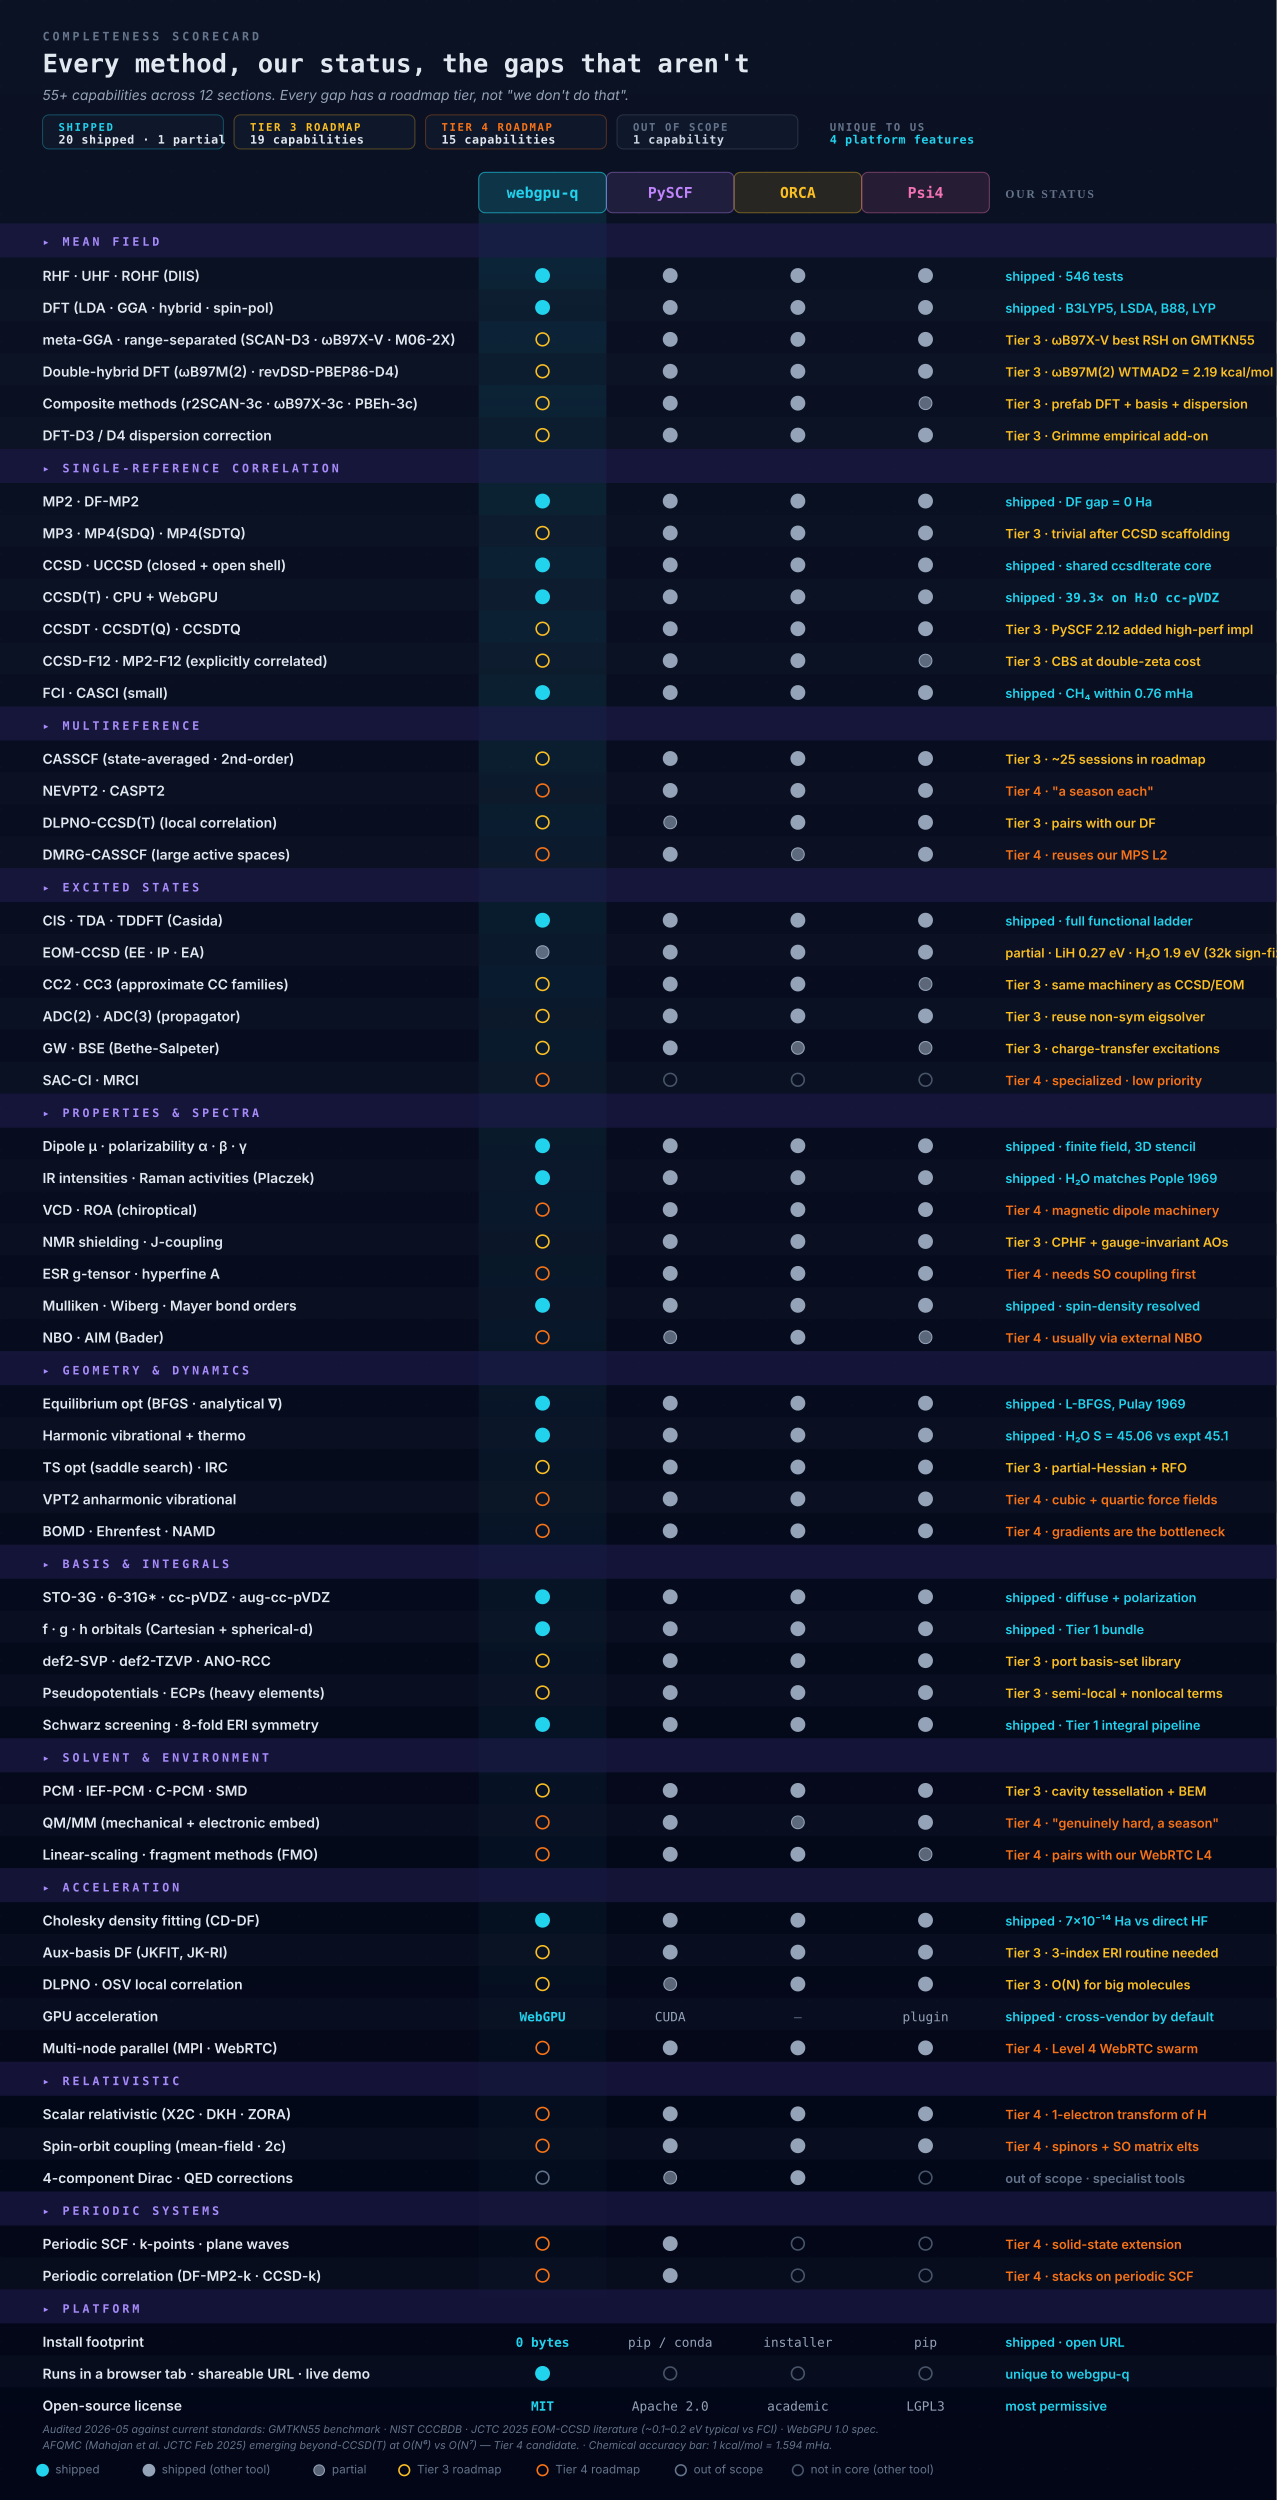
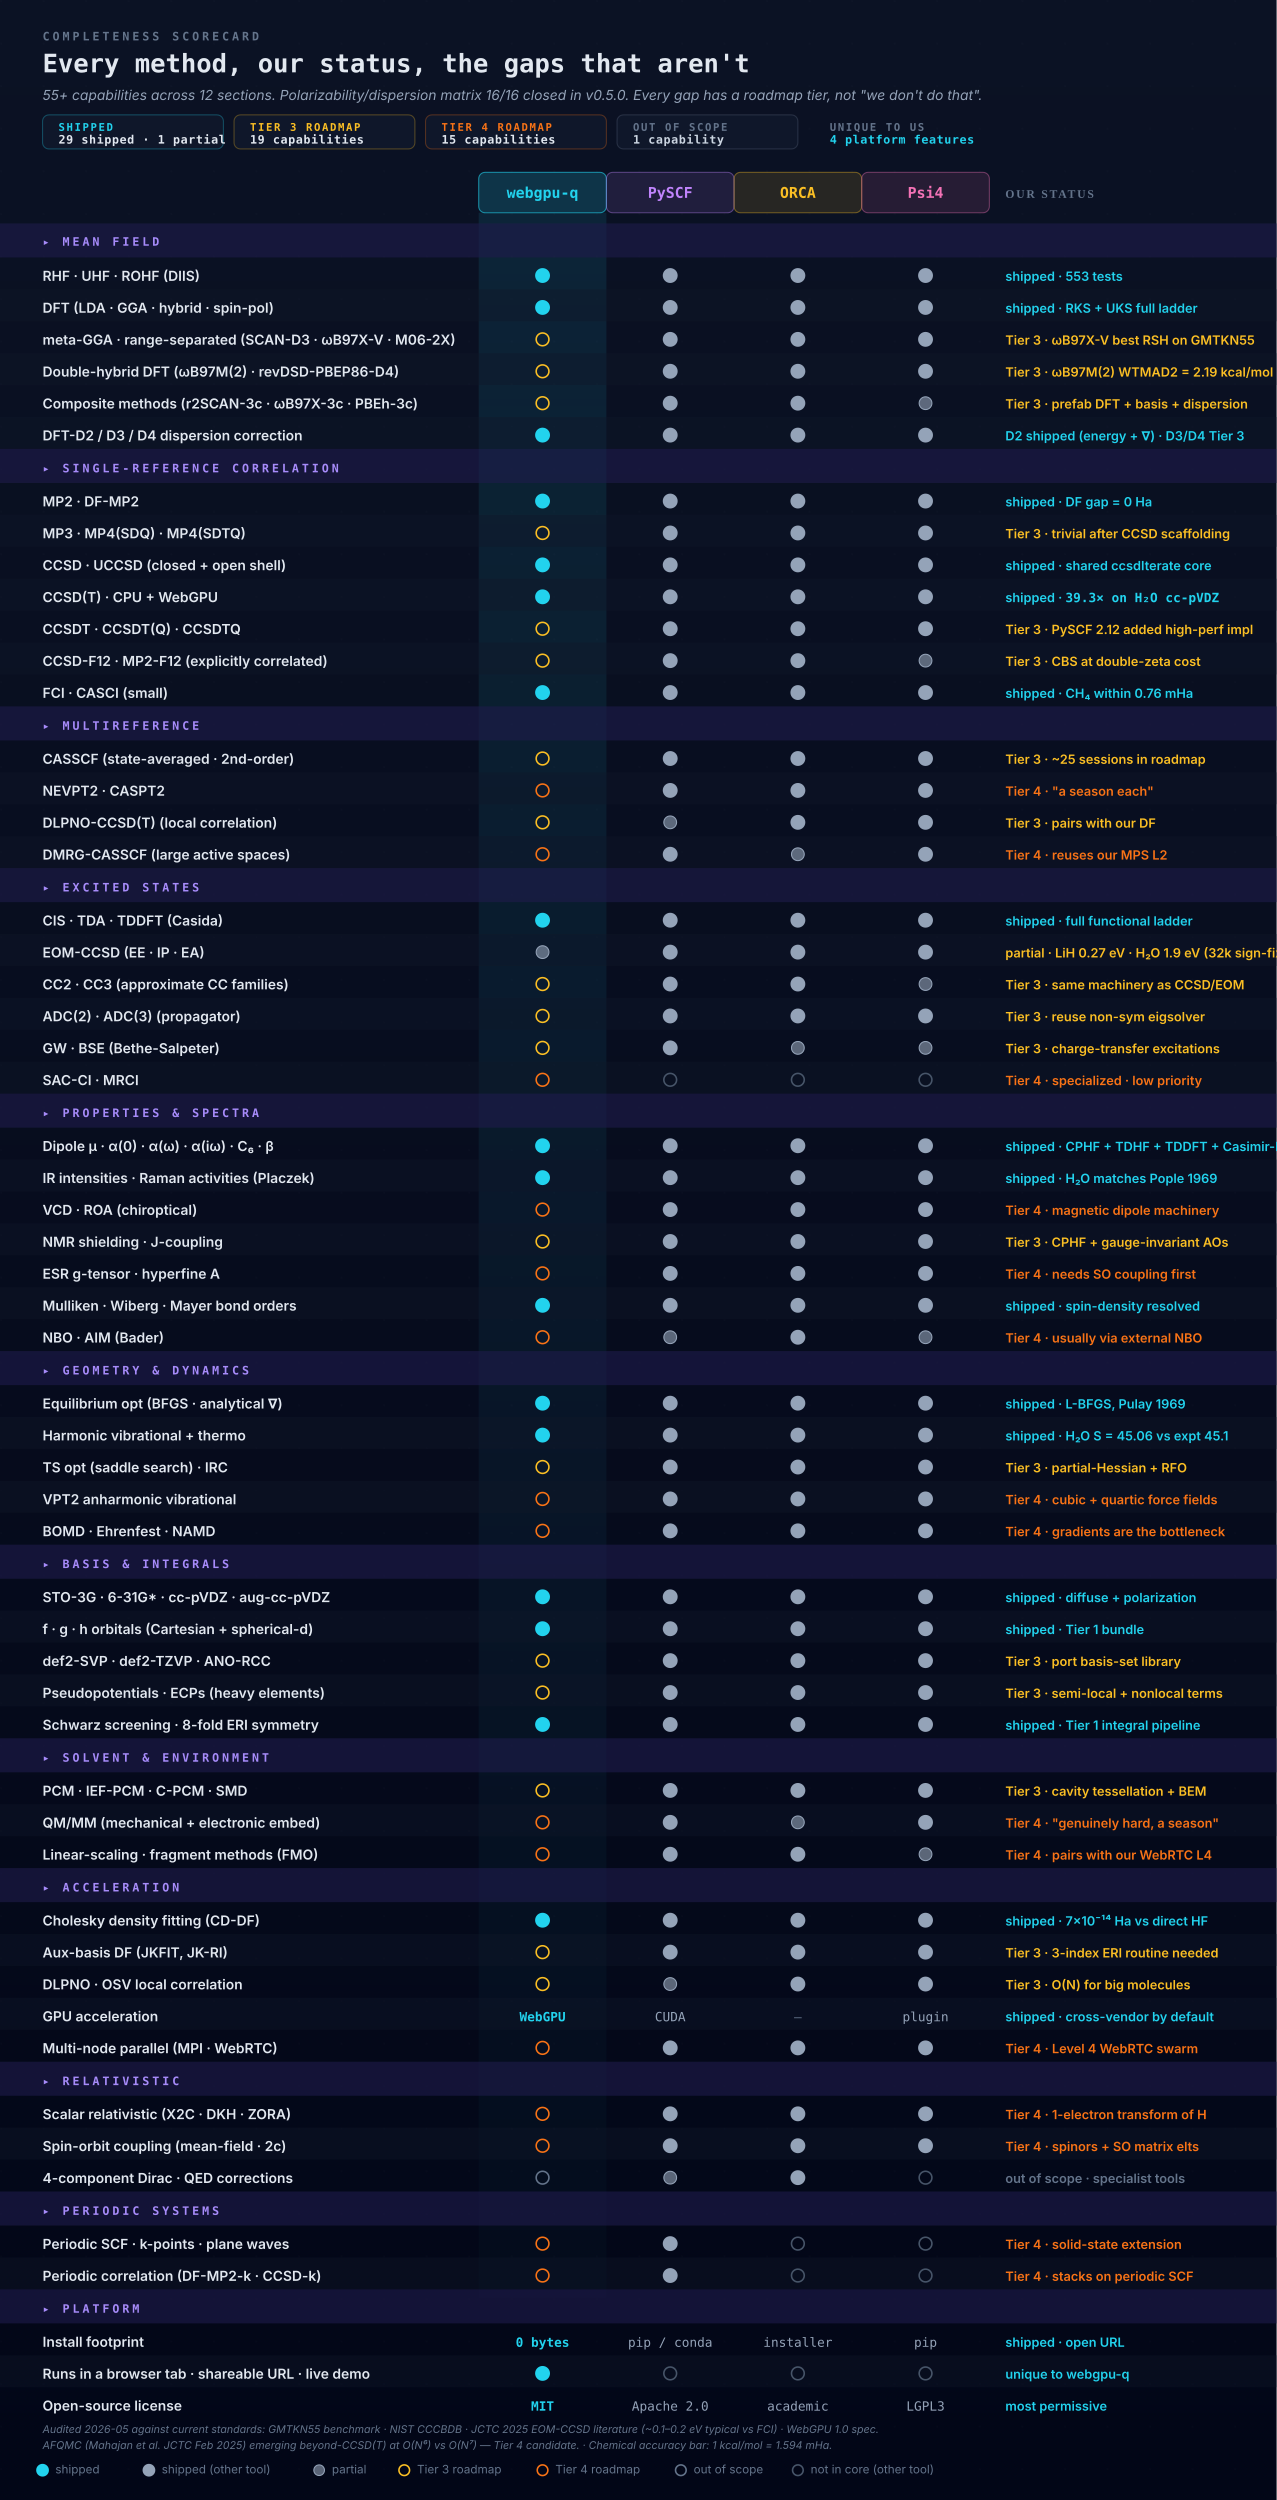
<svg xmlns="http://www.w3.org/2000/svg" viewBox="0 0 1200 2350" width="1200" height="2350" role="img" aria-label="Completeness scorecard: webgpu-q vs PySCF, ORCA, Psi4 — 55+ methods across 12 sections with roadmap status, audited against 2026 scientific standards">
  <defs>
    <linearGradient id="bgMx" x1="0" y1="0" x2="0" y2="1">
      <stop offset="0%" stop-color="#0b1224" />
      <stop offset="100%" stop-color="#020617" />
    </linearGradient>
    <pattern id="dotsMx" width="40" height="40" patternUnits="userSpaceOnUse">
      <circle cx="1" cy="1" r="0.55" fill="#ffffff" opacity="0.04" />
    </pattern>
    <linearGradient id="hlight" x1="0" y1="0" x2="0" y2="1">
      <stop offset="0%" stop-color="#22d3ee" stop-opacity="0.10" />
      <stop offset="100%" stop-color="#22d3ee" stop-opacity="0.02" />
    </linearGradient>
  </defs>
  <rect width="1200" height="2350" fill="url(#bgMx)" />
  <rect width="1200" height="2350" fill="url(#dotsMx)" />
  <text x="40" y="38" font-family="ui-monospace, monospace" font-size="11" letter-spacing="0.25em" fill="#64748b" font-weight="600">COMPLETENESS SCORECARD</text>
  <text x="40" y="68" font-family="ui-monospace, monospace" font-size="24" font-weight="700" fill="#e2e8f0">Every method, our status, the gaps that aren't</text>
-   <text x="40" y="94" font-family="-apple-system, system-ui, sans-serif" font-size="13" fill="#94a3b8" font-style="italic">55+ capabilities across 12 sections. Every gap has a roadmap tier, not "we don't do that".</text>
+   <text x="40" y="94" font-family="-apple-system, system-ui, sans-serif" font-size="13" fill="#94a3b8" font-style="italic">55+ capabilities across 12 sections. Polarizability/dispersion matrix 16/16 closed in v0.5.0. Every gap has a roadmap tier, not "we don't do that".</text>
  <g font-family="ui-monospace, monospace" font-size="12" letter-spacing="0.05em">
    <rect x="40" y="108" width="170" height="32" rx="6" fill="#0f172a" stroke="#22d3ee" stroke-opacity="0.3" />
    <text x="55" y="123" font-size="10" fill="#22d3ee" font-weight="700" letter-spacing="0.15em">SHIPPED</text>
-     <text x="55" y="135" font-size="11" fill="#e2e8f0" font-weight="700">20 shipped · 1 partial</text>
+     <text x="55" y="135" font-size="11" fill="#e2e8f0" font-weight="700">29 shipped · 1 partial</text>
    <rect x="220" y="108" width="170" height="32" rx="6" fill="#0f172a" stroke="#fbbf24" stroke-opacity="0.3" />
    <text x="235" y="123" font-size="10" fill="#fbbf24" font-weight="700" letter-spacing="0.15em">TIER 3 ROADMAP</text>
    <text x="235" y="135" font-size="11" fill="#e2e8f0" font-weight="700">19 capabilities</text>
    <rect x="400" y="108" width="170" height="32" rx="6" fill="#0f172a" stroke="#f97316" stroke-opacity="0.3" />
    <text x="415" y="123" font-size="10" fill="#f97316" font-weight="700" letter-spacing="0.15em">TIER 4 ROADMAP</text>
    <text x="415" y="135" font-size="11" fill="#e2e8f0" font-weight="700">15 capabilities</text>
    <rect x="580" y="108" width="170" height="32" rx="6" fill="#0f172a" stroke="#64748b" stroke-opacity="0.3" />
    <text x="595" y="123" font-size="10" fill="#64748b" font-weight="700" letter-spacing="0.15em">OUT OF SCOPE</text>
    <text x="595" y="135" font-size="11" fill="#cbd5e1" font-weight="700">1 capability</text>
    <text x="780" y="123" font-size="10" fill="#64748b" font-weight="700" letter-spacing="0.15em">UNIQUE TO US</text>
    <text x="780" y="135" font-size="11" fill="#22d3ee" font-weight="700">4 platform features</text>
  </g>
  <g transform="translate(0 162)">
    <rect x="450" y="0" width="120" height="38" rx="6" fill="#22d3ee" fill-opacity="0.18" stroke="#22d3ee" stroke-opacity="0.6" />
    <rect x="570" y="0" width="120" height="38" rx="6" fill="#c084fc" fill-opacity="0.12" stroke="#c084fc" stroke-opacity="0.4" />
    <rect x="690" y="0" width="120" height="38" rx="6" fill="#fbbf24" fill-opacity="0.12" stroke="#fbbf24" stroke-opacity="0.4" />
    <rect x="810" y="0" width="120" height="38" rx="6" fill="#f472b6" fill-opacity="0.12" stroke="#f472b6" stroke-opacity="0.4" />
    <g font-family="ui-monospace, monospace" font-weight="700" text-anchor="middle">
      <text x="510" y="24" font-size="14" fill="#22d3ee">webgpu-q</text>
      <text x="630" y="24" font-size="14" fill="#c084fc">PySCF</text>
      <text x="750" y="24" font-size="14" fill="#fbbf24">ORCA</text>
      <text x="870" y="24" font-size="14" fill="#f472b6">Psi4</text>
    </g>
    <text x="945" y="24" font-size="11" fill="#64748b" font-weight="700" letter-spacing="0.15em">OUR STATUS</text>
  </g>
  <rect x="450" y="200" width="120" height="1960" fill="url(#hlight)" />
  <g font-family="-apple-system, system-ui, sans-serif" font-size="13" fill="#e2e8f0">
    <g transform="translate(0 210)">
      <rect width="1200" height="32" fill="#1e1b4b" fill-opacity="0.6" />
      <text x="40" y="21" font-family="ui-monospace, monospace" font-size="11" letter-spacing="0.25em" fill="#a78bfa" font-weight="700">▸ MEAN FIELD</text>
    </g>
    <g transform="translate(0 242)">
      <text x="40" y="22" font-weight="600">RHF · UHF · ROHF (DIIS)</text>
      <circle cx="510" cy="17" r="7" fill="#22d3ee" />
      <circle cx="630" cy="17" r="7" fill="#94a3b8" />
      <circle cx="750" cy="17" r="7" fill="#94a3b8" />
      <circle cx="870" cy="17" r="7" fill="#94a3b8" />
-       <text x="945" y="22" font-size="12" fill="#22d3ee" font-weight="600">shipped · 546 tests</text>
+       <text x="945" y="22" font-size="12" fill="#22d3ee" font-weight="600">shipped · 553 tests</text>
    </g>
    <g transform="translate(0 272)">
      <rect width="1200" height="30" fill="#0f172a" fill-opacity="0.4" />
      <text x="40" y="22" font-weight="600">DFT (LDA · GGA · hybrid · spin-pol)</text>
      <circle cx="510" cy="17" r="7" fill="#22d3ee" />
      <circle cx="630" cy="17" r="7" fill="#94a3b8" />
      <circle cx="750" cy="17" r="7" fill="#94a3b8" />
      <circle cx="870" cy="17" r="7" fill="#94a3b8" />
-       <text x="945" y="22" font-size="12" fill="#22d3ee" font-weight="600">shipped · B3LYP5, LSDA, B88, LYP</text>
+       <text x="945" y="22" font-size="12" fill="#22d3ee" font-weight="600">shipped · RKS + UKS full ladder</text>
    </g>
    <g transform="translate(0 302)">
      <text x="40" y="22" font-weight="600">meta-GGA · range-separated (SCAN-D3 · ωB97X-V · M06-2X)</text>
      <circle cx="510" cy="17" r="6" fill="none" stroke="#fbbf24" stroke-width="1.5" />
      <circle cx="630" cy="17" r="7" fill="#94a3b8" />
      <circle cx="750" cy="17" r="7" fill="#94a3b8" />
      <circle cx="870" cy="17" r="7" fill="#94a3b8" />
      <text x="945" y="22" font-size="12" fill="#fbbf24" font-weight="600">Tier 3 · ωB97X-V best RSH on GMTKN55</text>
    </g>
    <g transform="translate(0 332)">
      <rect width="1200" height="30" fill="#0f172a" fill-opacity="0.4" />
      <text x="40" y="22" font-weight="600">Double-hybrid DFT (ωB97M(2) · revDSD-PBEP86-D4)</text>
      <circle cx="510" cy="17" r="6" fill="none" stroke="#fbbf24" stroke-width="1.5" />
      <circle cx="630" cy="17" r="7" fill="#94a3b8" />
      <circle cx="750" cy="17" r="7" fill="#94a3b8" />
      <circle cx="870" cy="17" r="7" fill="#94a3b8" />
      <text x="945" y="22" font-size="12" fill="#fbbf24" font-weight="600">Tier 3 · ωB97M(2) WTMAD2 = 2.19 kcal/mol</text>
    </g>
    <g transform="translate(0 362)">
      <text x="40" y="22" font-weight="600">Composite methods (r2SCAN-3c · ωB97X-3c · PBEh-3c)</text>
      <circle cx="510" cy="17" r="6" fill="none" stroke="#fbbf24" stroke-width="1.5" />
      <circle cx="630" cy="17" r="7" fill="#94a3b8" />
      <circle cx="750" cy="17" r="7" fill="#94a3b8" />
      <circle cx="870" cy="17" r="6" fill="#94a3b8" fill-opacity="0.6" stroke="#94a3b8" />
      <text x="945" y="22" font-size="12" fill="#fbbf24" font-weight="600">Tier 3 · prefab DFT + basis + dispersion</text>
    </g>
    <g transform="translate(0 392)">
      <rect width="1200" height="30" fill="#0f172a" fill-opacity="0.4" />
-       <text x="40" y="22" font-weight="600">DFT-D3 / D4 dispersion correction</text>
-       <circle cx="510" cy="17" r="6" fill="none" stroke="#fbbf24" stroke-width="1.5" />
-       <circle cx="630" cy="17" r="7" fill="#94a3b8" />
-       <circle cx="750" cy="17" r="7" fill="#94a3b8" />
-       <circle cx="870" cy="17" r="7" fill="#94a3b8" />
-       <text x="945" y="22" font-size="12" fill="#fbbf24" font-weight="600">Tier 3 · Grimme empirical add-on</text>
+       <text x="40" y="22" font-weight="600">DFT-D2 / D3 / D4 dispersion correction</text>
+       <circle cx="510" cy="17" r="7" fill="#22d3ee" />
+       <circle cx="630" cy="17" r="7" fill="#94a3b8" />
+       <circle cx="750" cy="17" r="7" fill="#94a3b8" />
+       <circle cx="870" cy="17" r="7" fill="#94a3b8" />
+       <text x="945" y="22" font-size="12" fill="#22d3ee" font-weight="600">D2 shipped (energy + ∇) · D3/D4 Tier 3</text>
    </g>
    <g transform="translate(0 422)">
      <rect width="1200" height="32" fill="#1e1b4b" fill-opacity="0.6" />
      <text x="40" y="22" font-family="ui-monospace, monospace" font-size="11" letter-spacing="0.25em" fill="#a78bfa" font-weight="700">▸ SINGLE-REFERENCE CORRELATION</text>
    </g>
    <g transform="translate(0 454)">
      <text x="40" y="22" font-weight="600">MP2 · DF-MP2</text>
      <circle cx="510" cy="17" r="7" fill="#22d3ee" />
      <circle cx="630" cy="17" r="7" fill="#94a3b8" />
      <circle cx="750" cy="17" r="7" fill="#94a3b8" />
      <circle cx="870" cy="17" r="7" fill="#94a3b8" />
      <text x="945" y="22" font-size="12" fill="#22d3ee" font-weight="600">shipped · DF gap = 0 Ha</text>
    </g>
    <g transform="translate(0 484)">
      <rect width="1200" height="30" fill="#0f172a" fill-opacity="0.4" />
      <text x="40" y="22" font-weight="600">MP3 · MP4(SDQ) · MP4(SDTQ)</text>
      <circle cx="510" cy="17" r="6" fill="none" stroke="#fbbf24" stroke-width="1.5" />
      <circle cx="630" cy="17" r="7" fill="#94a3b8" />
      <circle cx="750" cy="17" r="7" fill="#94a3b8" />
      <circle cx="870" cy="17" r="7" fill="#94a3b8" />
      <text x="945" y="22" font-size="12" fill="#fbbf24" font-weight="600">Tier 3 · trivial after CCSD scaffolding</text>
    </g>
    <g transform="translate(0 514)">
      <text x="40" y="22" font-weight="600">CCSD · UCCSD (closed + open shell)</text>
      <circle cx="510" cy="17" r="7" fill="#22d3ee" />
      <circle cx="630" cy="17" r="7" fill="#94a3b8" />
      <circle cx="750" cy="17" r="7" fill="#94a3b8" />
      <circle cx="870" cy="17" r="7" fill="#94a3b8" />
      <text x="945" y="22" font-size="12" fill="#22d3ee" font-weight="600">shipped · shared ccsdIterate core</text>
    </g>
    <g transform="translate(0 544)">
      <rect width="1200" height="30" fill="#0f172a" fill-opacity="0.4" />
      <text x="40" y="22" font-weight="600">CCSD(T) · CPU + WebGPU</text>
      <circle cx="510" cy="17" r="7" fill="#22d3ee" />
      <circle cx="630" cy="17" r="7" fill="#94a3b8" />
      <circle cx="750" cy="17" r="7" fill="#94a3b8" />
      <circle cx="870" cy="17" r="7" fill="#94a3b8" />
      <text x="945" y="22" font-size="12" fill="#22d3ee" font-weight="600">shipped · <tspan font-family="ui-monospace, monospace" font-weight="700">39.3× on H₂O cc-pVDZ</tspan>
      </text>
    </g>
    <g transform="translate(0 574)">
      <text x="40" y="22" font-weight="600">CCSDT · CCSDT(Q) · CCSDTQ</text>
      <circle cx="510" cy="17" r="6" fill="none" stroke="#fbbf24" stroke-width="1.5" />
      <circle cx="630" cy="17" r="7" fill="#94a3b8" />
      <circle cx="750" cy="17" r="7" fill="#94a3b8" />
      <circle cx="870" cy="17" r="7" fill="#94a3b8" />
      <text x="945" y="22" font-size="12" fill="#fbbf24" font-weight="600">Tier 3 · PySCF 2.12 added high-perf impl</text>
    </g>
    <g transform="translate(0 604)">
      <rect width="1200" height="30" fill="#0f172a" fill-opacity="0.4" />
      <text x="40" y="22" font-weight="600">CCSD-F12 · MP2-F12 (explicitly correlated)</text>
      <circle cx="510" cy="17" r="6" fill="none" stroke="#fbbf24" stroke-width="1.5" />
      <circle cx="630" cy="17" r="7" fill="#94a3b8" />
      <circle cx="750" cy="17" r="7" fill="#94a3b8" />
      <circle cx="870" cy="17" r="6" fill="#94a3b8" fill-opacity="0.6" stroke="#94a3b8" />
      <text x="945" y="22" font-size="12" fill="#fbbf24" font-weight="600">Tier 3 · CBS at double-zeta cost</text>
    </g>
    <g transform="translate(0 634)">
      <text x="40" y="22" font-weight="600">FCI · CASCI (small)</text>
      <circle cx="510" cy="17" r="7" fill="#22d3ee" />
      <circle cx="630" cy="17" r="7" fill="#94a3b8" />
      <circle cx="750" cy="17" r="7" fill="#94a3b8" />
      <circle cx="870" cy="17" r="7" fill="#94a3b8" />
      <text x="945" y="22" font-size="12" fill="#22d3ee" font-weight="600">shipped · CH₄ within 0.76 mHa</text>
    </g>
    <g transform="translate(0 664)">
      <rect width="1200" height="32" fill="#1e1b4b" fill-opacity="0.6" />
      <text x="40" y="22" font-family="ui-monospace, monospace" font-size="11" letter-spacing="0.25em" fill="#a78bfa" font-weight="700">▸ MULTIREFERENCE</text>
    </g>
    <g transform="translate(0 696)">
      <text x="40" y="22" font-weight="600">CASSCF (state-averaged · 2nd-order)</text>
      <circle cx="510" cy="17" r="6" fill="none" stroke="#fbbf24" stroke-width="1.5" />
      <circle cx="630" cy="17" r="7" fill="#94a3b8" />
      <circle cx="750" cy="17" r="7" fill="#94a3b8" />
      <circle cx="870" cy="17" r="7" fill="#94a3b8" />
      <text x="945" y="22" font-size="12" fill="#fbbf24" font-weight="600">Tier 3 · ~25 sessions in roadmap</text>
    </g>
    <g transform="translate(0 726)">
      <rect width="1200" height="30" fill="#0f172a" fill-opacity="0.4" />
      <text x="40" y="22" font-weight="600">NEVPT2 · CASPT2</text>
      <circle cx="510" cy="17" r="6" fill="none" stroke="#f97316" stroke-width="1.5" />
      <circle cx="630" cy="17" r="7" fill="#94a3b8" />
      <circle cx="750" cy="17" r="7" fill="#94a3b8" />
      <circle cx="870" cy="17" r="7" fill="#94a3b8" />
      <text x="945" y="22" font-size="12" fill="#f97316" font-weight="600">Tier 4 · "a season each"</text>
    </g>
    <g transform="translate(0 756)">
      <text x="40" y="22" font-weight="600">DLPNO-CCSD(T) (local correlation)</text>
      <circle cx="510" cy="17" r="6" fill="none" stroke="#fbbf24" stroke-width="1.5" />
      <circle cx="630" cy="17" r="6" fill="#94a3b8" fill-opacity="0.6" stroke="#94a3b8" />
      <circle cx="750" cy="17" r="7" fill="#94a3b8" />
      <circle cx="870" cy="17" r="7" fill="#94a3b8" />
      <text x="945" y="22" font-size="12" fill="#fbbf24" font-weight="600">Tier 3 · pairs with our DF</text>
    </g>
    <g transform="translate(0 786)">
      <rect width="1200" height="30" fill="#0f172a" fill-opacity="0.4" />
      <text x="40" y="22" font-weight="600">DMRG-CASSCF (large active spaces)</text>
      <circle cx="510" cy="17" r="6" fill="none" stroke="#f97316" stroke-width="1.5" />
      <circle cx="630" cy="17" r="7" fill="#94a3b8" />
      <circle cx="750" cy="17" r="6" fill="#94a3b8" fill-opacity="0.6" stroke="#94a3b8" />
      <circle cx="870" cy="17" r="7" fill="#94a3b8" />
      <text x="945" y="22" font-size="12" fill="#f97316" font-weight="600">Tier 4 · reuses our MPS L2</text>
    </g>
    <g transform="translate(0 816)">
      <rect width="1200" height="32" fill="#1e1b4b" fill-opacity="0.6" />
      <text x="40" y="22" font-family="ui-monospace, monospace" font-size="11" letter-spacing="0.25em" fill="#a78bfa" font-weight="700">▸ EXCITED STATES</text>
    </g>
    <g transform="translate(0 848)">
      <text x="40" y="22" font-weight="600">CIS · TDA · TDDFT (Casida)</text>
      <circle cx="510" cy="17" r="7" fill="#22d3ee" />
      <circle cx="630" cy="17" r="7" fill="#94a3b8" />
      <circle cx="750" cy="17" r="7" fill="#94a3b8" />
      <circle cx="870" cy="17" r="7" fill="#94a3b8" />
      <text x="945" y="22" font-size="12" fill="#22d3ee" font-weight="600">shipped · full functional ladder</text>
    </g>
    <g transform="translate(0 878)">
      <rect width="1200" height="30" fill="#0f172a" fill-opacity="0.4" />
      <text x="40" y="22" font-weight="600">EOM-CCSD (EE · IP · EA)</text>
      <circle cx="510" cy="17" r="6" fill="#94a3b8" fill-opacity="0.6" stroke="#94a3b8" />
      <circle cx="630" cy="17" r="7" fill="#94a3b8" />
      <circle cx="750" cy="17" r="7" fill="#94a3b8" />
      <circle cx="870" cy="17" r="7" fill="#94a3b8" />
      <text x="945" y="22" font-size="12" fill="#fbbf24" font-weight="600">partial · LiH 0.27 eV · H₂O 1.9 eV (32k sign-fix shipped)</text>
    </g>
    <g transform="translate(0 908)">
      <text x="40" y="22" font-weight="600">CC2 · CC3 (approximate CC families)</text>
      <circle cx="510" cy="17" r="6" fill="none" stroke="#fbbf24" stroke-width="1.5" />
      <circle cx="630" cy="17" r="7" fill="#94a3b8" />
      <circle cx="750" cy="17" r="7" fill="#94a3b8" />
      <circle cx="870" cy="17" r="6" fill="#94a3b8" fill-opacity="0.6" stroke="#94a3b8" />
      <text x="945" y="22" font-size="12" fill="#fbbf24" font-weight="600">Tier 3 · same machinery as CCSD/EOM</text>
    </g>
    <g transform="translate(0 938)">
      <rect width="1200" height="30" fill="#0f172a" fill-opacity="0.4" />
      <text x="40" y="22" font-weight="600">ADC(2) · ADC(3) (propagator)</text>
      <circle cx="510" cy="17" r="6" fill="none" stroke="#fbbf24" stroke-width="1.5" />
      <circle cx="630" cy="17" r="7" fill="#94a3b8" />
      <circle cx="750" cy="17" r="7" fill="#94a3b8" />
      <circle cx="870" cy="17" r="7" fill="#94a3b8" />
      <text x="945" y="22" font-size="12" fill="#fbbf24" font-weight="600">Tier 3 · reuse non-sym eigsolver</text>
    </g>
    <g transform="translate(0 968)">
      <text x="40" y="22" font-weight="600">GW · BSE (Bethe-Salpeter)</text>
      <circle cx="510" cy="17" r="6" fill="none" stroke="#fbbf24" stroke-width="1.5" />
      <circle cx="630" cy="17" r="7" fill="#94a3b8" />
      <circle cx="750" cy="17" r="6" fill="#94a3b8" fill-opacity="0.6" stroke="#94a3b8" />
      <circle cx="870" cy="17" r="6" fill="#94a3b8" fill-opacity="0.6" stroke="#94a3b8" />
      <text x="945" y="22" font-size="12" fill="#fbbf24" font-weight="600">Tier 3 · charge-transfer excitations</text>
    </g>
    <g transform="translate(0 998)">
      <rect width="1200" height="30" fill="#0f172a" fill-opacity="0.4" />
      <text x="40" y="22" font-weight="600">SAC-CI · MRCI</text>
      <circle cx="510" cy="17" r="6" fill="none" stroke="#f97316" stroke-width="1.5" />
      <circle cx="630" cy="17" r="6" fill="none" stroke="#475569" stroke-width="1.5" />
      <circle cx="750" cy="17" r="6" fill="none" stroke="#475569" stroke-width="1.5" />
      <circle cx="870" cy="17" r="6" fill="none" stroke="#475569" stroke-width="1.5" />
      <text x="945" y="22" font-size="12" fill="#f97316" font-weight="600">Tier 4 · specialized · low priority</text>
    </g>
    <g transform="translate(0 1028)">
      <rect width="1200" height="32" fill="#1e1b4b" fill-opacity="0.6" />
      <text x="40" y="22" font-family="ui-monospace, monospace" font-size="11" letter-spacing="0.25em" fill="#a78bfa" font-weight="700">▸ PROPERTIES &amp; SPECTRA</text>
    </g>
    <g transform="translate(0 1060)">
-       <text x="40" y="22" font-weight="600">Dipole μ · polarizability α · β · γ</text>
-       <circle cx="510" cy="17" r="7" fill="#22d3ee" />
-       <circle cx="630" cy="17" r="7" fill="#94a3b8" />
-       <circle cx="750" cy="17" r="7" fill="#94a3b8" />
-       <circle cx="870" cy="17" r="7" fill="#94a3b8" />
-       <text x="945" y="22" font-size="12" fill="#22d3ee" font-weight="600">shipped · finite field, 3D stencil</text>
+       <text x="40" y="22" font-weight="600">Dipole μ · α(0) · α(ω) · α(iω) · C₆ · β</text>
+       <circle cx="510" cy="17" r="7" fill="#22d3ee" />
+       <circle cx="630" cy="17" r="7" fill="#94a3b8" />
+       <circle cx="750" cy="17" r="7" fill="#94a3b8" />
+       <circle cx="870" cy="17" r="7" fill="#94a3b8" />
+       <text x="945" y="22" font-size="12" fill="#22d3ee" font-weight="600">shipped · CPHF + TDHF + TDDFT + Casimir-Polder</text>
    </g>
    <g transform="translate(0 1090)">
      <rect width="1200" height="30" fill="#0f172a" fill-opacity="0.4" />
      <text x="40" y="22" font-weight="600">IR intensities · Raman activities (Placzek)</text>
      <circle cx="510" cy="17" r="7" fill="#22d3ee" />
      <circle cx="630" cy="17" r="7" fill="#94a3b8" />
      <circle cx="750" cy="17" r="7" fill="#94a3b8" />
      <circle cx="870" cy="17" r="7" fill="#94a3b8" />
      <text x="945" y="22" font-size="12" fill="#22d3ee" font-weight="600">shipped · H₂O matches Pople 1969</text>
    </g>
    <g transform="translate(0 1120)">
      <text x="40" y="22" font-weight="600">VCD · ROA (chiroptical)</text>
      <circle cx="510" cy="17" r="6" fill="none" stroke="#f97316" stroke-width="1.5" />
      <circle cx="630" cy="17" r="7" fill="#94a3b8" />
      <circle cx="750" cy="17" r="7" fill="#94a3b8" />
      <circle cx="870" cy="17" r="7" fill="#94a3b8" />
      <text x="945" y="22" font-size="12" fill="#f97316" font-weight="600">Tier 4 · magnetic dipole machinery</text>
    </g>
    <g transform="translate(0 1150)">
      <rect width="1200" height="30" fill="#0f172a" fill-opacity="0.4" />
      <text x="40" y="22" font-weight="600">NMR shielding · J-coupling</text>
      <circle cx="510" cy="17" r="6" fill="none" stroke="#fbbf24" stroke-width="1.5" />
      <circle cx="630" cy="17" r="7" fill="#94a3b8" />
      <circle cx="750" cy="17" r="7" fill="#94a3b8" />
      <circle cx="870" cy="17" r="7" fill="#94a3b8" />
      <text x="945" y="22" font-size="12" fill="#fbbf24" font-weight="600">Tier 3 · CPHF + gauge-invariant AOs</text>
    </g>
    <g transform="translate(0 1180)">
      <text x="40" y="22" font-weight="600">ESR g-tensor · hyperfine A</text>
      <circle cx="510" cy="17" r="6" fill="none" stroke="#f97316" stroke-width="1.5" />
      <circle cx="630" cy="17" r="7" fill="#94a3b8" />
      <circle cx="750" cy="17" r="7" fill="#94a3b8" />
      <circle cx="870" cy="17" r="7" fill="#94a3b8" />
      <text x="945" y="22" font-size="12" fill="#f97316" font-weight="600">Tier 4 · needs SO coupling first</text>
    </g>
    <g transform="translate(0 1210)">
      <rect width="1200" height="30" fill="#0f172a" fill-opacity="0.4" />
      <text x="40" y="22" font-weight="600">Mulliken · Wiberg · Mayer bond orders</text>
      <circle cx="510" cy="17" r="7" fill="#22d3ee" />
      <circle cx="630" cy="17" r="7" fill="#94a3b8" />
      <circle cx="750" cy="17" r="7" fill="#94a3b8" />
      <circle cx="870" cy="17" r="7" fill="#94a3b8" />
      <text x="945" y="22" font-size="12" fill="#22d3ee" font-weight="600">shipped · spin-density resolved</text>
    </g>
    <g transform="translate(0 1240)">
      <text x="40" y="22" font-weight="600">NBO · AIM (Bader)</text>
      <circle cx="510" cy="17" r="6" fill="none" stroke="#f97316" stroke-width="1.5" />
      <circle cx="630" cy="17" r="6" fill="#94a3b8" fill-opacity="0.6" stroke="#94a3b8" />
      <circle cx="750" cy="17" r="7" fill="#94a3b8" />
      <circle cx="870" cy="17" r="6" fill="#94a3b8" fill-opacity="0.6" stroke="#94a3b8" />
      <text x="945" y="22" font-size="12" fill="#f97316" font-weight="600">Tier 4 · usually via external NBO</text>
    </g>
    <g transform="translate(0 1270)">
      <rect width="1200" height="32" fill="#1e1b4b" fill-opacity="0.6" />
      <text x="40" y="22" font-family="ui-monospace, monospace" font-size="11" letter-spacing="0.25em" fill="#a78bfa" font-weight="700">▸ GEOMETRY &amp; DYNAMICS</text>
    </g>
    <g transform="translate(0 1302)">
      <text x="40" y="22" font-weight="600">Equilibrium opt (BFGS · analytical ∇)</text>
      <circle cx="510" cy="17" r="7" fill="#22d3ee" />
      <circle cx="630" cy="17" r="7" fill="#94a3b8" />
      <circle cx="750" cy="17" r="7" fill="#94a3b8" />
      <circle cx="870" cy="17" r="7" fill="#94a3b8" />
      <text x="945" y="22" font-size="12" fill="#22d3ee" font-weight="600">shipped · L-BFGS, Pulay 1969</text>
    </g>
    <g transform="translate(0 1332)">
      <rect width="1200" height="30" fill="#0f172a" fill-opacity="0.4" />
      <text x="40" y="22" font-weight="600">Harmonic vibrational + thermo</text>
      <circle cx="510" cy="17" r="7" fill="#22d3ee" />
      <circle cx="630" cy="17" r="7" fill="#94a3b8" />
      <circle cx="750" cy="17" r="7" fill="#94a3b8" />
      <circle cx="870" cy="17" r="7" fill="#94a3b8" />
      <text x="945" y="22" font-size="12" fill="#22d3ee" font-weight="600">shipped · H₂O S = 45.06 vs expt 45.1</text>
    </g>
    <g transform="translate(0 1362)">
      <text x="40" y="22" font-weight="600">TS opt (saddle search) · IRC</text>
      <circle cx="510" cy="17" r="6" fill="none" stroke="#fbbf24" stroke-width="1.5" />
      <circle cx="630" cy="17" r="7" fill="#94a3b8" />
      <circle cx="750" cy="17" r="7" fill="#94a3b8" />
      <circle cx="870" cy="17" r="7" fill="#94a3b8" />
      <text x="945" y="22" font-size="12" fill="#fbbf24" font-weight="600">Tier 3 · partial-Hessian + RFO</text>
    </g>
    <g transform="translate(0 1392)">
      <rect width="1200" height="30" fill="#0f172a" fill-opacity="0.4" />
      <text x="40" y="22" font-weight="600">VPT2 anharmonic vibrational</text>
      <circle cx="510" cy="17" r="6" fill="none" stroke="#f97316" stroke-width="1.5" />
      <circle cx="630" cy="17" r="7" fill="#94a3b8" />
      <circle cx="750" cy="17" r="7" fill="#94a3b8" />
      <circle cx="870" cy="17" r="7" fill="#94a3b8" />
      <text x="945" y="22" font-size="12" fill="#f97316" font-weight="600">Tier 4 · cubic + quartic force fields</text>
    </g>
    <g transform="translate(0 1422)">
      <text x="40" y="22" font-weight="600">BOMD · Ehrenfest · NAMD</text>
      <circle cx="510" cy="17" r="6" fill="none" stroke="#f97316" stroke-width="1.5" />
      <circle cx="630" cy="17" r="7" fill="#94a3b8" />
      <circle cx="750" cy="17" r="7" fill="#94a3b8" />
      <circle cx="870" cy="17" r="7" fill="#94a3b8" />
      <text x="945" y="22" font-size="12" fill="#f97316" font-weight="600">Tier 4 · gradients are the bottleneck</text>
    </g>
    <g transform="translate(0 1452)">
      <rect width="1200" height="32" fill="#1e1b4b" fill-opacity="0.6" />
      <text x="40" y="22" font-family="ui-monospace, monospace" font-size="11" letter-spacing="0.25em" fill="#a78bfa" font-weight="700">▸ BASIS &amp; INTEGRALS</text>
    </g>
    <g transform="translate(0 1484)">
      <text x="40" y="22" font-weight="600">STO-3G · 6-31G* · cc-pVDZ · aug-cc-pVDZ</text>
      <circle cx="510" cy="17" r="7" fill="#22d3ee" />
      <circle cx="630" cy="17" r="7" fill="#94a3b8" />
      <circle cx="750" cy="17" r="7" fill="#94a3b8" />
      <circle cx="870" cy="17" r="7" fill="#94a3b8" />
      <text x="945" y="22" font-size="12" fill="#22d3ee" font-weight="600">shipped · diffuse + polarization</text>
    </g>
    <g transform="translate(0 1514)">
      <rect width="1200" height="30" fill="#0f172a" fill-opacity="0.4" />
      <text x="40" y="22" font-weight="600">f · g · h orbitals (Cartesian + spherical-d)</text>
      <circle cx="510" cy="17" r="7" fill="#22d3ee" />
      <circle cx="630" cy="17" r="7" fill="#94a3b8" />
      <circle cx="750" cy="17" r="7" fill="#94a3b8" />
      <circle cx="870" cy="17" r="7" fill="#94a3b8" />
      <text x="945" y="22" font-size="12" fill="#22d3ee" font-weight="600">shipped · Tier 1 bundle</text>
    </g>
    <g transform="translate(0 1544)">
      <text x="40" y="22" font-weight="600">def2-SVP · def2-TZVP · ANO-RCC</text>
      <circle cx="510" cy="17" r="6" fill="none" stroke="#fbbf24" stroke-width="1.5" />
      <circle cx="630" cy="17" r="7" fill="#94a3b8" />
      <circle cx="750" cy="17" r="7" fill="#94a3b8" />
      <circle cx="870" cy="17" r="7" fill="#94a3b8" />
      <text x="945" y="22" font-size="12" fill="#fbbf24" font-weight="600">Tier 3 · port basis-set library</text>
    </g>
    <g transform="translate(0 1574)">
      <rect width="1200" height="30" fill="#0f172a" fill-opacity="0.4" />
      <text x="40" y="22" font-weight="600">Pseudopotentials · ECPs (heavy elements)</text>
      <circle cx="510" cy="17" r="6" fill="none" stroke="#fbbf24" stroke-width="1.5" />
      <circle cx="630" cy="17" r="7" fill="#94a3b8" />
      <circle cx="750" cy="17" r="7" fill="#94a3b8" />
      <circle cx="870" cy="17" r="7" fill="#94a3b8" />
      <text x="945" y="22" font-size="12" fill="#fbbf24" font-weight="600">Tier 3 · semi-local + nonlocal terms</text>
    </g>
    <g transform="translate(0 1604)">
      <text x="40" y="22" font-weight="600">Schwarz screening · 8-fold ERI symmetry</text>
      <circle cx="510" cy="17" r="7" fill="#22d3ee" />
      <circle cx="630" cy="17" r="7" fill="#94a3b8" />
      <circle cx="750" cy="17" r="7" fill="#94a3b8" />
      <circle cx="870" cy="17" r="7" fill="#94a3b8" />
      <text x="945" y="22" font-size="12" fill="#22d3ee" font-weight="600">shipped · Tier 1 integral pipeline</text>
    </g>
    <g transform="translate(0 1634)">
      <rect width="1200" height="32" fill="#1e1b4b" fill-opacity="0.6" />
      <text x="40" y="22" font-family="ui-monospace, monospace" font-size="11" letter-spacing="0.25em" fill="#a78bfa" font-weight="700">▸ SOLVENT &amp; ENVIRONMENT</text>
    </g>
    <g transform="translate(0 1666)">
      <text x="40" y="22" font-weight="600">PCM · IEF-PCM · C-PCM · SMD</text>
      <circle cx="510" cy="17" r="6" fill="none" stroke="#fbbf24" stroke-width="1.5" />
      <circle cx="630" cy="17" r="7" fill="#94a3b8" />
      <circle cx="750" cy="17" r="7" fill="#94a3b8" />
      <circle cx="870" cy="17" r="7" fill="#94a3b8" />
      <text x="945" y="22" font-size="12" fill="#fbbf24" font-weight="600">Tier 3 · cavity tessellation + BEM</text>
    </g>
    <g transform="translate(0 1696)">
      <rect width="1200" height="30" fill="#0f172a" fill-opacity="0.4" />
      <text x="40" y="22" font-weight="600">QM/MM (mechanical + electronic embed)</text>
      <circle cx="510" cy="17" r="6" fill="none" stroke="#f97316" stroke-width="1.5" />
      <circle cx="630" cy="17" r="7" fill="#94a3b8" />
      <circle cx="750" cy="17" r="6" fill="#94a3b8" fill-opacity="0.6" stroke="#94a3b8" />
      <circle cx="870" cy="17" r="7" fill="#94a3b8" />
      <text x="945" y="22" font-size="12" fill="#f97316" font-weight="600">Tier 4 · "genuinely hard, a season"</text>
    </g>
    <g transform="translate(0 1726)">
      <text x="40" y="22" font-weight="600">Linear-scaling · fragment methods (FMO)</text>
      <circle cx="510" cy="17" r="6" fill="none" stroke="#f97316" stroke-width="1.5" />
      <circle cx="630" cy="17" r="7" fill="#94a3b8" />
      <circle cx="750" cy="17" r="7" fill="#94a3b8" />
      <circle cx="870" cy="17" r="6" fill="#94a3b8" fill-opacity="0.6" stroke="#94a3b8" />
      <text x="945" y="22" font-size="12" fill="#f97316" font-weight="600">Tier 4 · pairs with our WebRTC L4</text>
    </g>
    <g transform="translate(0 1756)">
      <rect width="1200" height="32" fill="#1e1b4b" fill-opacity="0.6" />
      <text x="40" y="22" font-family="ui-monospace, monospace" font-size="11" letter-spacing="0.25em" fill="#a78bfa" font-weight="700">▸ ACCELERATION</text>
    </g>
    <g transform="translate(0 1788)">
      <text x="40" y="22" font-weight="600">Cholesky density fitting (CD-DF)</text>
      <circle cx="510" cy="17" r="7" fill="#22d3ee" />
      <circle cx="630" cy="17" r="7" fill="#94a3b8" />
      <circle cx="750" cy="17" r="7" fill="#94a3b8" />
      <circle cx="870" cy="17" r="7" fill="#94a3b8" />
      <text x="945" y="22" font-size="12" fill="#22d3ee" font-weight="600">shipped · 7×10⁻¹⁴ Ha vs direct HF</text>
    </g>
    <g transform="translate(0 1818)">
      <rect width="1200" height="30" fill="#0f172a" fill-opacity="0.4" />
      <text x="40" y="22" font-weight="600">Aux-basis DF (JKFIT, JK-RI)</text>
      <circle cx="510" cy="17" r="6" fill="none" stroke="#fbbf24" stroke-width="1.5" />
      <circle cx="630" cy="17" r="7" fill="#94a3b8" />
      <circle cx="750" cy="17" r="7" fill="#94a3b8" />
      <circle cx="870" cy="17" r="7" fill="#94a3b8" />
      <text x="945" y="22" font-size="12" fill="#fbbf24" font-weight="600">Tier 3 · 3-index ERI routine needed</text>
    </g>
    <g transform="translate(0 1848)">
      <text x="40" y="22" font-weight="600">DLPNO · OSV local correlation</text>
      <circle cx="510" cy="17" r="6" fill="none" stroke="#fbbf24" stroke-width="1.5" />
      <circle cx="630" cy="17" r="6" fill="#94a3b8" fill-opacity="0.6" stroke="#94a3b8" />
      <circle cx="750" cy="17" r="7" fill="#94a3b8" />
      <circle cx="870" cy="17" r="7" fill="#94a3b8" />
      <text x="945" y="22" font-size="12" fill="#fbbf24" font-weight="600">Tier 3 · O(N) for big molecules</text>
    </g>
    <g transform="translate(0 1878)">
      <rect width="1200" height="30" fill="#0f172a" fill-opacity="0.4" />
      <text x="40" y="22" font-weight="600">GPU acceleration</text>
      <text x="510" y="22" font-family="ui-monospace, monospace" font-size="12" fill="#22d3ee" font-weight="700" text-anchor="middle">WebGPU</text>
      <text x="630" y="22" font-family="ui-monospace, monospace" font-size="12" fill="#94a3b8" text-anchor="middle">CUDA</text>
      <text x="750" y="22" font-family="ui-monospace, monospace" font-size="12" fill="#64748b" text-anchor="middle">—</text>
      <text x="870" y="22" font-family="ui-monospace, monospace" font-size="12" fill="#94a3b8" text-anchor="middle">plugin</text>
      <text x="945" y="22" font-size="12" fill="#22d3ee" font-weight="600">shipped · cross-vendor by default</text>
    </g>
    <g transform="translate(0 1908)">
      <text x="40" y="22" font-weight="600">Multi-node parallel (MPI · WebRTC)</text>
      <circle cx="510" cy="17" r="6" fill="none" stroke="#f97316" stroke-width="1.5" />
      <circle cx="630" cy="17" r="7" fill="#94a3b8" />
      <circle cx="750" cy="17" r="7" fill="#94a3b8" />
      <circle cx="870" cy="17" r="7" fill="#94a3b8" />
      <text x="945" y="22" font-size="12" fill="#f97316" font-weight="600">Tier 4 · Level 4 WebRTC swarm</text>
    </g>
    <g transform="translate(0 1938)">
      <rect width="1200" height="32" fill="#1e1b4b" fill-opacity="0.6" />
      <text x="40" y="22" font-family="ui-monospace, monospace" font-size="11" letter-spacing="0.25em" fill="#a78bfa" font-weight="700">▸ RELATIVISTIC</text>
    </g>
    <g transform="translate(0 1970)">
      <text x="40" y="22" font-weight="600">Scalar relativistic (X2C · DKH · ZORA)</text>
      <circle cx="510" cy="17" r="6" fill="none" stroke="#f97316" stroke-width="1.5" />
      <circle cx="630" cy="17" r="7" fill="#94a3b8" />
      <circle cx="750" cy="17" r="7" fill="#94a3b8" />
      <circle cx="870" cy="17" r="7" fill="#94a3b8" />
      <text x="945" y="22" font-size="12" fill="#f97316" font-weight="600">Tier 4 · 1-electron transform of H</text>
    </g>
    <g transform="translate(0 2000)">
      <rect width="1200" height="30" fill="#0f172a" fill-opacity="0.4" />
      <text x="40" y="22" font-weight="600">Spin-orbit coupling (mean-field · 2c)</text>
      <circle cx="510" cy="17" r="6" fill="none" stroke="#f97316" stroke-width="1.5" />
      <circle cx="630" cy="17" r="7" fill="#94a3b8" />
      <circle cx="750" cy="17" r="7" fill="#94a3b8" />
      <circle cx="870" cy="17" r="7" fill="#94a3b8" />
      <text x="945" y="22" font-size="12" fill="#f97316" font-weight="600">Tier 4 · spinors + SO matrix elts</text>
    </g>
    <g transform="translate(0 2030)">
      <text x="40" y="22" font-weight="600">4-component Dirac · QED corrections</text>
      <circle cx="510" cy="17" r="6" fill="none" stroke="#64748b" stroke-width="1.5" />
      <circle cx="630" cy="17" r="6" fill="#94a3b8" fill-opacity="0.6" stroke="#94a3b8" />
      <circle cx="750" cy="17" r="7" fill="#94a3b8" />
      <circle cx="870" cy="17" r="6" fill="none" stroke="#475569" stroke-width="1.5" />
      <text x="945" y="22" font-size="12" fill="#64748b" font-weight="600">out of scope · specialist tools</text>
    </g>
    <g transform="translate(0 2060)">
      <rect width="1200" height="32" fill="#1e1b4b" fill-opacity="0.6" />
      <text x="40" y="22" font-family="ui-monospace, monospace" font-size="11" letter-spacing="0.25em" fill="#a78bfa" font-weight="700">▸ PERIODIC SYSTEMS</text>
    </g>
    <g transform="translate(0 2092)">
      <text x="40" y="22" font-weight="600">Periodic SCF · k-points · plane waves</text>
      <circle cx="510" cy="17" r="6" fill="none" stroke="#f97316" stroke-width="1.5" />
      <circle cx="630" cy="17" r="7" fill="#94a3b8" />
      <circle cx="750" cy="17" r="6" fill="none" stroke="#475569" stroke-width="1.5" />
      <circle cx="870" cy="17" r="6" fill="none" stroke="#475569" stroke-width="1.5" />
      <text x="945" y="22" font-size="12" fill="#f97316" font-weight="600">Tier 4 · solid-state extension</text>
    </g>
    <g transform="translate(0 2122)">
      <rect width="1200" height="30" fill="#0f172a" fill-opacity="0.4" />
      <text x="40" y="22" font-weight="600">Periodic correlation (DF-MP2-k · CCSD-k)</text>
      <circle cx="510" cy="17" r="6" fill="none" stroke="#f97316" stroke-width="1.5" />
      <circle cx="630" cy="17" r="7" fill="#94a3b8" />
      <circle cx="750" cy="17" r="6" fill="none" stroke="#475569" stroke-width="1.5" />
      <circle cx="870" cy="17" r="6" fill="none" stroke="#475569" stroke-width="1.5" />
      <text x="945" y="22" font-size="12" fill="#f97316" font-weight="600">Tier 4 · stacks on periodic SCF</text>
    </g>
    <g transform="translate(0 2152)">
      <rect width="1200" height="32" fill="#1e1b4b" fill-opacity="0.6" />
      <text x="40" y="22" font-family="ui-monospace, monospace" font-size="11" letter-spacing="0.25em" fill="#a78bfa" font-weight="700">▸ PLATFORM</text>
    </g>
    <g transform="translate(0 2184)">
      <text x="40" y="22" font-weight="600">Install footprint</text>
      <text x="510" y="22" font-family="ui-monospace, monospace" font-size="12" fill="#22d3ee" font-weight="700" text-anchor="middle">0 bytes</text>
      <text x="630" y="22" font-family="ui-monospace, monospace" font-size="12" fill="#94a3b8" text-anchor="middle">pip / conda</text>
      <text x="750" y="22" font-family="ui-monospace, monospace" font-size="12" fill="#94a3b8" text-anchor="middle">installer</text>
      <text x="870" y="22" font-family="ui-monospace, monospace" font-size="12" fill="#94a3b8" text-anchor="middle">pip</text>
      <text x="945" y="22" font-size="12" fill="#22d3ee" font-weight="600">shipped · open URL</text>
    </g>
    <g transform="translate(0 2214)">
      <rect width="1200" height="30" fill="#0f172a" fill-opacity="0.4" />
      <text x="40" y="22" font-weight="600">Runs in a browser tab · shareable URL · live demo</text>
      <circle cx="510" cy="17" r="7" fill="#22d3ee" />
      <circle cx="630" cy="17" r="6" fill="none" stroke="#475569" stroke-width="1.5" />
      <circle cx="750" cy="17" r="6" fill="none" stroke="#475569" stroke-width="1.5" />
      <circle cx="870" cy="17" r="6" fill="none" stroke="#475569" stroke-width="1.5" />
      <text x="945" y="22" font-size="12" fill="#22d3ee" font-weight="600">unique to webgpu-q</text>
    </g>
    <g transform="translate(0 2244)">
      <text x="40" y="22" font-weight="600">Open-source license</text>
      <text x="510" y="22" font-family="ui-monospace, monospace" font-size="12" fill="#22d3ee" font-weight="700" text-anchor="middle">MIT</text>
      <text x="630" y="22" font-family="ui-monospace, monospace" font-size="12" fill="#94a3b8" text-anchor="middle">Apache 2.0</text>
      <text x="750" y="22" font-family="ui-monospace, monospace" font-size="12" fill="#94a3b8" text-anchor="middle">academic</text>
      <text x="870" y="22" font-family="ui-monospace, monospace" font-size="12" fill="#94a3b8" text-anchor="middle">LGPL3</text>
      <text x="945" y="22" font-size="12" fill="#22d3ee" font-weight="600">most permissive</text>
    </g>
  </g>
  <text x="40" y="2287" font-family="-apple-system, system-ui, sans-serif" font-size="10" fill="#64748b" font-style="italic">Audited 2026-05 against current standards: GMTKN55 benchmark · NIST CCCBDB · JCTC 2025 EOM-CCSD literature (~0.1–0.2 eV typical vs FCI) · WebGPU 1.0 spec.</text>
  <text x="40" y="2302" font-family="-apple-system, system-ui, sans-serif" font-size="10" fill="#64748b" font-style="italic">AFQMC (Mahajan et al. JCTC Feb 2025) emerging beyond-CCSD(T) at O(N⁶) vs O(N⁷) — Tier 4 candidate.  ·  Chemical accuracy bar: 1 kcal/mol = 1.594 mHa.</text>
  <g transform="translate(40 2325)" font-family="-apple-system, system-ui, sans-serif" font-size="11" fill="#64748b">
    <circle cx="0" cy="-3" r="6" fill="#22d3ee" />
    <text x="12" y="0">shipped</text>
    <circle cx="100" cy="-3" r="6" fill="#94a3b8" />
    <text x="112" y="0">shipped (other tool)</text>
    <circle cx="260" cy="-3" r="5" fill="#94a3b8" fill-opacity="0.6" stroke="#94a3b8" />
    <text x="272" y="0">partial</text>
    <circle cx="340" cy="-3" r="5" fill="none" stroke="#fbbf24" stroke-width="1.5" />
    <text x="352" y="0">Tier 3 roadmap</text>
    <circle cx="470" cy="-3" r="5" fill="none" stroke="#f97316" stroke-width="1.5" />
    <text x="482" y="0">Tier 4 roadmap</text>
    <circle cx="600" cy="-3" r="5" fill="none" stroke="#64748b" stroke-width="1.5" />
    <text x="612" y="0">out of scope</text>
    <circle cx="710" cy="-3" r="5" fill="none" stroke="#475569" stroke-width="1.5" />
    <text x="722" y="0">not in core (other tool)</text>
  </g>
</svg>
